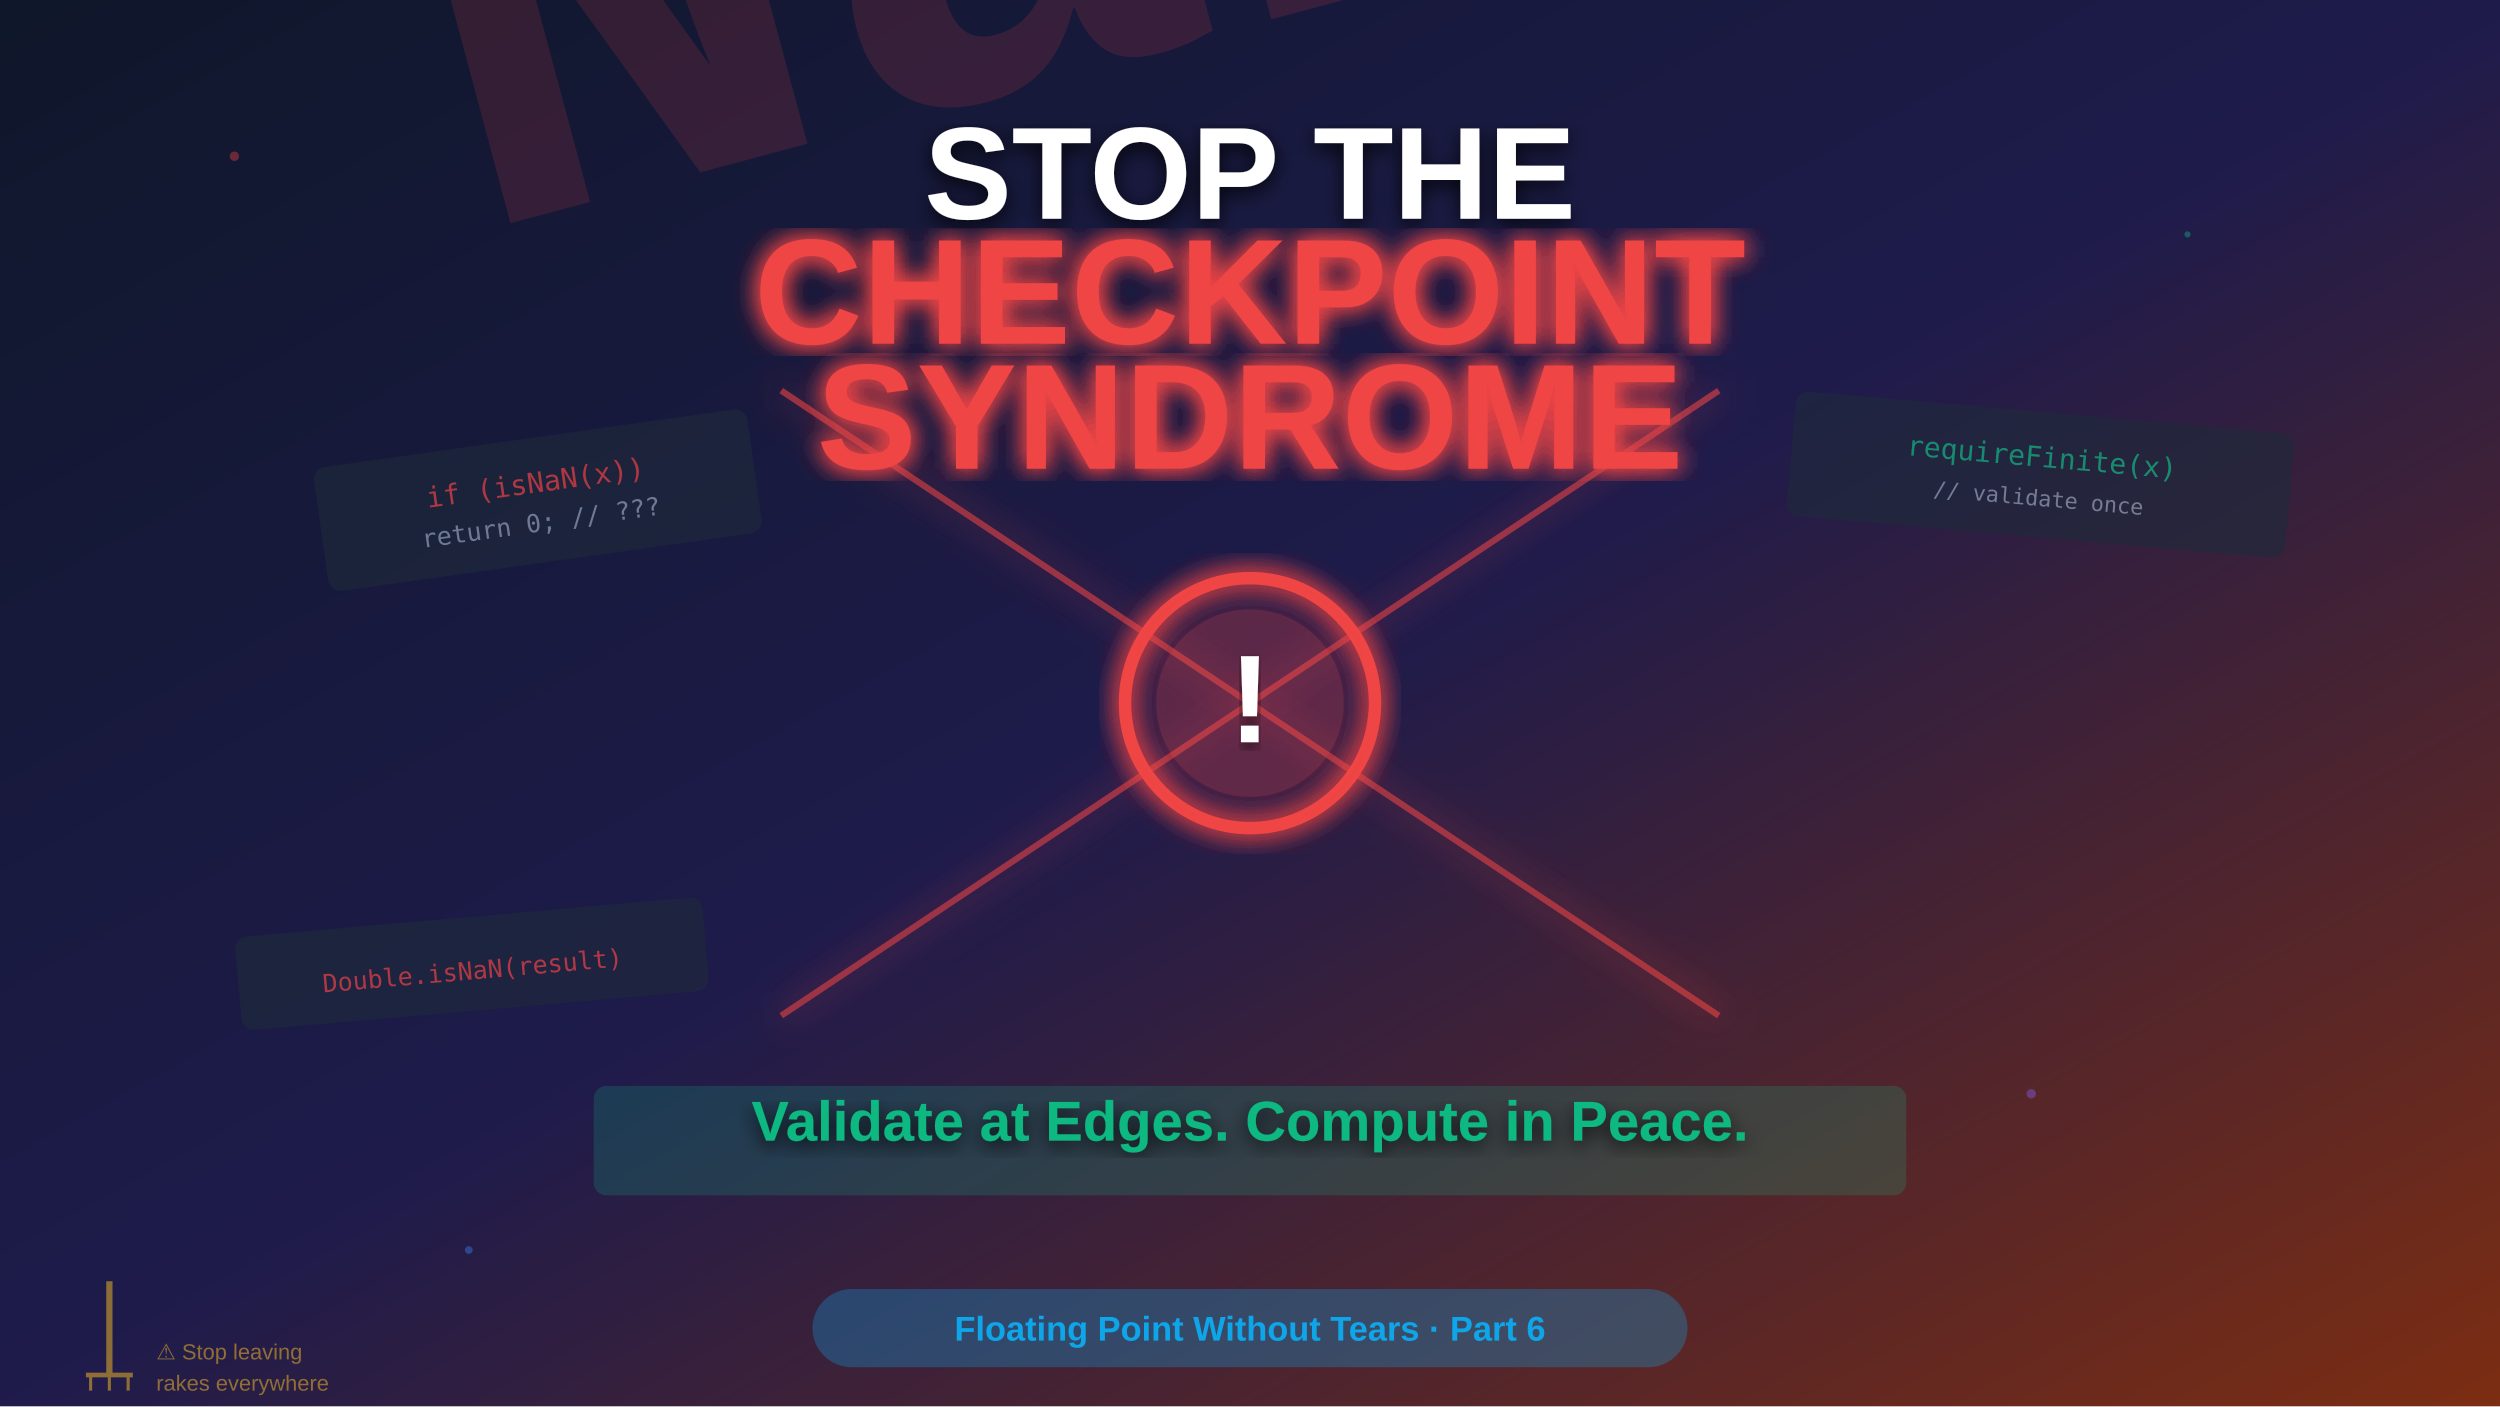
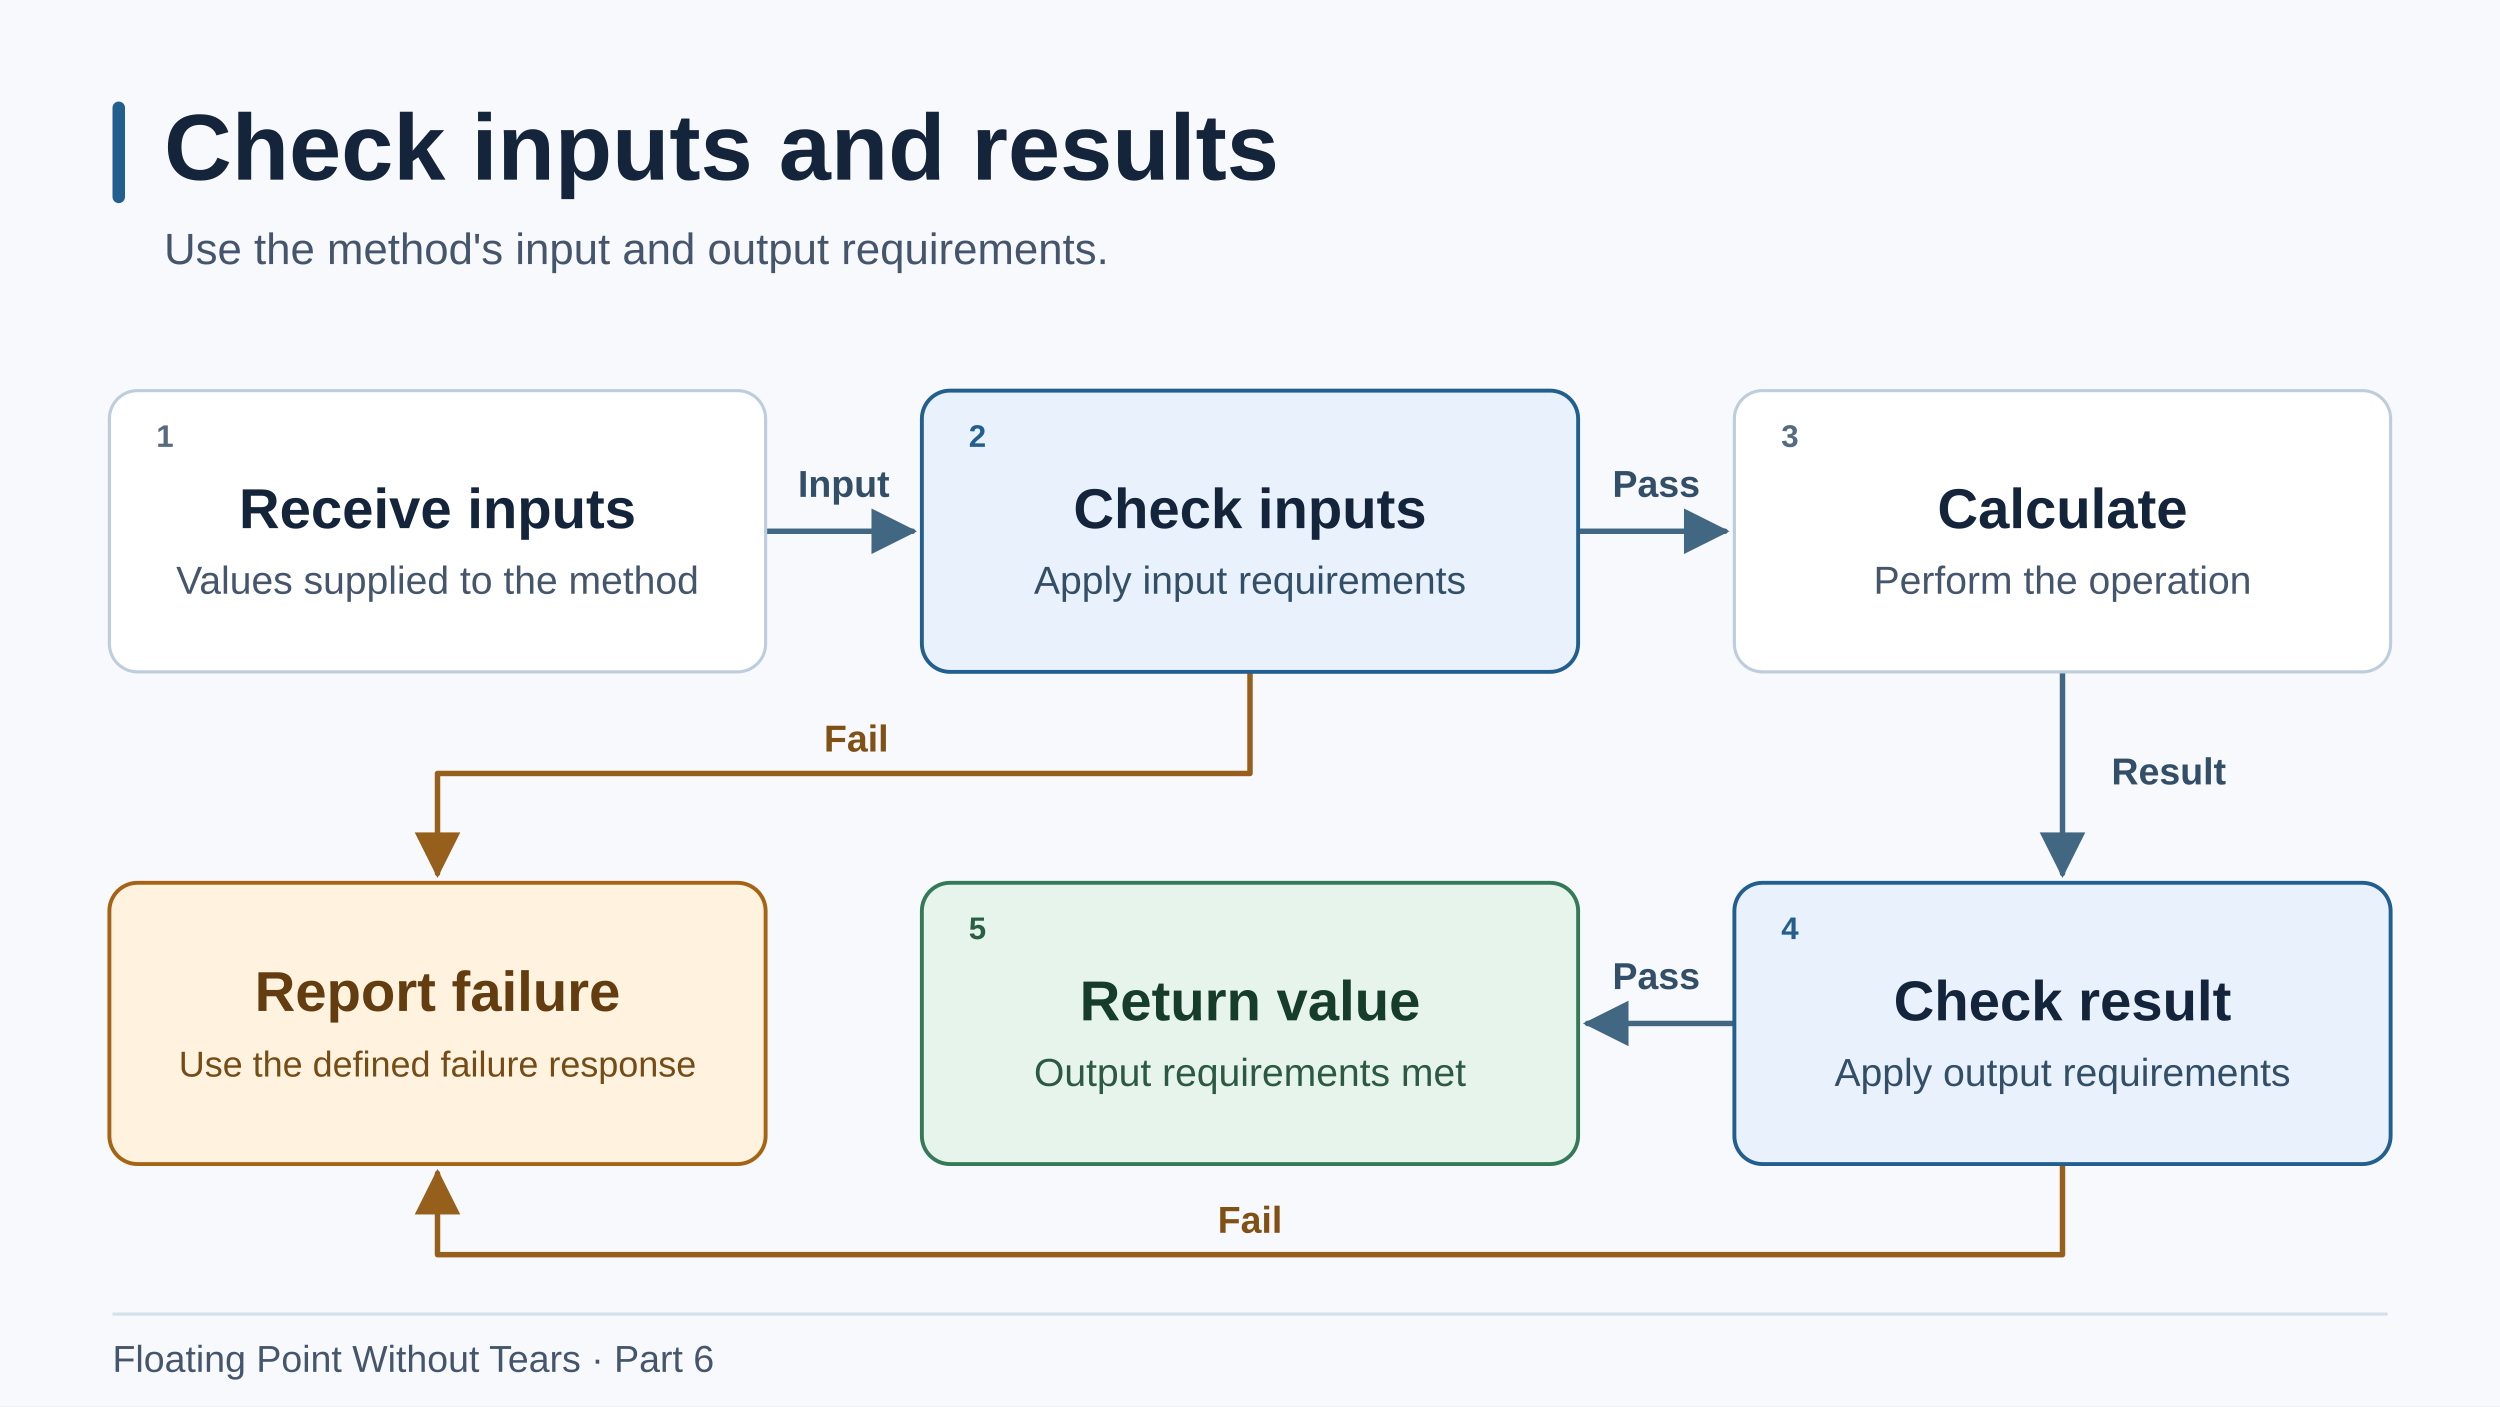
- <svg xmlns="http://www.w3.org/2000/svg" viewBox="0 0 1600 900">
+ <svg xmlns="http://www.w3.org/2000/svg" width="1600" height="900" viewBox="0 0 1600 900" role="img" aria-labelledby="flow-title flow-description">
  <defs>
-     <linearGradient id="bgGrad" x1="0%" y1="0%" x2="100%" y2="100%">
-       <stop offset="0%" style="stop-color:#0f172a;stop-opacity:1" />
-       <stop offset="50%" style="stop-color:#1e1b4b;stop-opacity:1" />
-       <stop offset="100%" style="stop-color:#7c2d12;stop-opacity:1" />
-     </linearGradient>
- 
- ```
- 
- <filter id="intense-glow">
-       <feGaussianBlur stdDeviation="8" result="coloredBlur" />
-       <feMerge>
-         <feMergeNode in="coloredBlur" />
-         <feMergeNode in="coloredBlur" />
-         <feMergeNode in="SourceGraphic" />
-       </feMerge>
-     </filter>
-     <filter id="danger">
-       <feGaussianBlur stdDeviation="12" result="coloredBlur" />
-       <feMerge>
-         <feMergeNode in="coloredBlur" />
-         <feMergeNode in="SourceGraphic" />
-       </feMerge>
-     </filter>
-     <filter id="text-shadow">
-       <feDropShadow dx="0" dy="4" stdDeviation="6" flood-color="#000" flood-opacity="0.8" />
-     </filter>
- ```
- 
+     <marker id="arrow" viewBox="0 0 12 12" refX="10" refY="6" markerWidth="10" markerHeight="10" orient="auto-start-reverse">
+       <path d="M 1 1 L 11 6 L 1 11 Z" fill="#426782" />
+     </marker>
+     <marker id="failure-arrow" viewBox="0 0 12 12" refX="10" refY="6" markerWidth="10" markerHeight="10" orient="auto-start-reverse">
+       <path d="M 1 1 L 11 6 L 1 11 Z" fill="#96601c" />
+     </marker>
  </defs>
-   <rect width="1600" height="900" fill="url(#bgGrad)" />
-   <g opacity="0.4">
-     <circle cx="150" cy="100" r="3" fill="#ef4444">
-       <animate attributeName="opacity" values="0.3;1;0.3" dur="3s" repeatCount="indefinite" />
-     </circle>
-     <circle cx="1400" cy="150" r="2" fill="#10b981">
-       <animate attributeName="opacity" values="0.5;1;0.5" dur="2.5s" repeatCount="indefinite" />
-     </circle>
-     <circle cx="300" cy="800" r="2.5" fill="#3b82f6">
-       <animate attributeName="opacity" values="0.4;1;0.4" dur="3.5s" repeatCount="indefinite" />
-     </circle>
-     <circle cx="1300" cy="700" r="3" fill="#8b5cf6">
-       <animate attributeName="opacity" values="0.3;1;0.3" dur="4s" repeatCount="indefinite" />
-     </circle>
-   </g>
-   <g opacity="0.15" transform="translate(300, 150)">
-     <text x="0" y="0" font-family="'Courier New', monospace" font-size="420" font-weight="bold" fill="#ef4444" transform="rotate(-15)">NaN</text>
-   </g>
-   <g transform="translate(800, 450)">
-     <g opacity="0.6">
-       <line x1="0" y1="0" x2="300" y2="-200" stroke="#ef4444" stroke-width="4" filter="url(#danger)" />
-       <line x1="0" y1="0" x2="350" y2="0" stroke="#ef4444" stroke-width="4" filter="url(#danger)" />
-       <line x1="0" y1="0" x2="300" y2="200" stroke="#ef4444" stroke-width="4" filter="url(#danger)" />
-       <line x1="0" y1="0" x2="-300" y2="200" stroke="#ef4444" stroke-width="4" filter="url(#danger)" />
-       <line x1="0" y1="0" x2="-350" y2="0" stroke="#ef4444" stroke-width="4" filter="url(#danger)" />
-       <line x1="0" y1="0" x2="-300" y2="-200" stroke="#ef4444" stroke-width="4" filter="url(#danger)" />
-       <line x1="0" y1="0" x2="0" y2="-250" stroke="#ef4444" stroke-width="4" filter="url(#danger)" />
-       <line x1="0" y1="0" x2="0" y2="250" stroke="#ef4444" stroke-width="4" filter="url(#danger)" />
+   <rect width="1600" height="900" fill="#f7f9fc" />
+   <rect x="72" y="65" width="8" height="65" rx="4" fill="#225f8f" />
+   <g font-family="Arial, Helvetica, sans-serif">
+     <text x="105" y="115" fill="#14243a" font-size="60" font-weight="700">Check inputs and results</text>
+     <text x="105" y="169" fill="#45566c" font-size="28">Use the method's input and output requirements.</text>
+     <g fill="none" stroke="#426782" stroke-width="3.5" stroke-linecap="round" stroke-linejoin="round" marker-end="url(#arrow)">
+       <path d="M 490 340 H 584" />
+       <path d="M 1010 340 H 1104" />
+       <path d="M 1320 430 V 559" />
+       <path d="M 1110 655 H 1016" />
    </g>
- 
- ```
- 
- <circle cx="0" cy="0" r="80" fill="none" stroke="#ef4444" stroke-width="8" filter="url(#intense-glow)">
-       <animate attributeName="r" values="80;90;80" dur="2s" repeatCount="indefinite" />
-     </circle>
-     <circle cx="0" cy="0" r="60" fill="#ef4444" opacity="0.3" filter="url(#danger)">
-       <animate attributeName="opacity" values="0.3;0.6;0.3" dur="2s" repeatCount="indefinite" />
-     </circle>
-     <text x="0" y="25" font-family="Arial, sans-serif" font-size="80" font-weight="bold" fill="#fff" text-anchor="middle" filter="url(#text-shadow)">!</text>
- ```
- 
-   </g>
-   <g opacity="0.7">
-     <g transform="translate(200, 300) rotate(-8)">
-       <rect x="0" y="0" width="280" height="80" fill="#1e293b" rx="8" opacity="0.9" />
-       <text x="140" y="35" font-family="monospace" font-size="18" fill="#ef4444" text-anchor="middle">if (isNaN(x))</text>
-       <text x="140" y="60" font-family="monospace" font-size="16" fill="#94a3b8" text-anchor="middle">return 0; // ???</text>
+     <g fill="#334f68" font-size="24" font-weight="600" text-anchor="middle">
+       <text x="540" y="318">Input</text>
+       <text x="1060" y="318">Pass</text>
+       <text x="1388" y="502">Result</text>
+       <text x="1060" y="633">Pass</text>
    </g>
- 
- ```
- <g transform="translate(1150, 250) rotate(5)">
-       <rect x="0" y="0" width="320" height="80" fill="#1e293b" rx="8" opacity="0.9" />
-       <text x="160" y="35" font-family="monospace" font-size="18" fill="#10b981" text-anchor="middle">requireFinite(x)</text>
-       <text x="160" y="60" font-family="monospace" font-size="14" fill="#94a3b8" text-anchor="middle">// validate once</text>
+     <g fill="none" stroke="#96601c" stroke-width="3.5" stroke-linecap="round" stroke-linejoin="round" marker-end="url(#failure-arrow)">
+       <path d="M 800 430 V 495 H 280 V 559" />
+       <path d="M 1320 745 V 803 H 280 V 751" />
    </g>
-     <g transform="translate(150, 600) rotate(-5)">
-       <rect x="0" y="0" width="300" height="60" fill="#1e293b" rx="8" opacity="0.9" />
-       <text x="150" y="40" font-family="monospace" font-size="16" fill="#ef4444" text-anchor="middle">Double.isNaN(result)</text>
+     <g fill="#805015" font-size="24" font-weight="600" text-anchor="middle">
+       <text x="548" y="481">Fail</text>
+       <text x="800" y="789">Fail</text>
    </g>
- ```
- 
-   </g>
-   <text x="800" y="140" font-family="Arial, sans-serif" font-size="84" font-weight="900" fill="#fff" text-anchor="middle" filter="url(#text-shadow)">STOP THE</text>
-   <text x="800" y="220" font-family="Arial, sans-serif" font-size="96" font-weight="900" fill="#ef4444" text-anchor="middle" filter="url(#intense-glow)">CHECKPOINT</text>
-   <text x="800" y="300" font-family="Arial, sans-serif" font-size="96" font-weight="900" fill="#ef4444" text-anchor="middle" filter="url(#intense-glow)">SYNDROME</text>
-   <g transform="translate(800, 730)">
-     <rect x="-420" y="-35" width="840" height="70" fill="#10b981" opacity="0.2" rx="8" />
-     <text x="0" y="0" font-family="Arial, sans-serif" font-size="36" font-weight="bold" fill="#10b981" text-anchor="middle" filter="url(#text-shadow)">Validate at Edges. Compute in Peace.</text>
-   </g>
-   <g transform="translate(800, 850)">
-     <rect x="-280" y="-25" width="560" height="50" fill="#0ea5e9" opacity="0.3" rx="25" />
-     <text x="0" y="8" font-family="Arial, sans-serif" font-size="22" font-weight="600" fill="#0ea5e9" text-anchor="middle">Floating Point Without Tears · Part 6</text>
-   </g>
-   <g transform="translate(50, 820)" opacity="0.5">
-     <line x1="20" y1="0" x2="20" y2="60" stroke="#fbbf24" stroke-width="4" />
-     <line x1="5" y1="60" x2="35" y2="60" stroke="#fbbf24" stroke-width="3" />
-     <line x1="8" y1="60" x2="8" y2="70" stroke="#fbbf24" stroke-width="2" />
-     <line x1="20" y1="60" x2="20" y2="70" stroke="#fbbf24" stroke-width="2" />
-     <line x1="32" y1="60" x2="32" y2="70" stroke="#fbbf24" stroke-width="2" />
-     <text x="50" y="50" font-family="Arial, sans-serif" font-size="14" fill="#fbbf24">⚠️ Stop leaving</text>
-     <text x="50" y="70" font-family="Arial, sans-serif" font-size="14" fill="#fbbf24">rakes everywhere</text>
+     <g>
+       <rect x="70" y="250" width="420" height="180" rx="18" fill="#ffffff" stroke="#bdcddd" stroke-width="2" />
+       <text x="100" y="286" fill="#566a80" font-size="20" font-weight="700">1</text>
+       <text x="280" y="338" fill="#14243a" font-size="36" font-weight="700" text-anchor="middle">Receive inputs</text>
+       <text x="280" y="380" fill="#45566c" font-size="25" text-anchor="middle">Values supplied to the method</text>
+     </g>
+     <g>
+       <rect x="590" y="250" width="420" height="180" rx="18" fill="#e9f2fc" stroke="#225f8f" stroke-width="2.5" />
+       <text x="620" y="286" fill="#225f8f" font-size="20" font-weight="700">2</text>
+       <text x="800" y="338" fill="#14243a" font-size="36" font-weight="700" text-anchor="middle">Check inputs</text>
+       <text x="800" y="380" fill="#334f68" font-size="25" text-anchor="middle">Apply input requirements</text>
+     </g>
+     <g>
+       <rect x="1110" y="250" width="420" height="180" rx="18" fill="#ffffff" stroke="#bdcddd" stroke-width="2" />
+       <text x="1140" y="286" fill="#566a80" font-size="20" font-weight="700">3</text>
+       <text x="1320" y="338" fill="#14243a" font-size="36" font-weight="700" text-anchor="middle">Calculate</text>
+       <text x="1320" y="380" fill="#45566c" font-size="25" text-anchor="middle">Perform the operation</text>
+     </g>
+     <g>
+       <rect x="1110" y="565" width="420" height="180" rx="18" fill="#e9f2fc" stroke="#225f8f" stroke-width="2.5" />
+       <text x="1140" y="601" fill="#225f8f" font-size="20" font-weight="700">4</text>
+       <text x="1320" y="653" fill="#14243a" font-size="36" font-weight="700" text-anchor="middle">Check result</text>
+       <text x="1320" y="695" fill="#334f68" font-size="25" text-anchor="middle">Apply output requirements</text>
+     </g>
+     <g>
+       <rect x="590" y="565" width="420" height="180" rx="18" fill="#e7f4ec" stroke="#357a58" stroke-width="2.5" />
+       <text x="620" y="601" fill="#296044" font-size="20" font-weight="700">5</text>
+       <text x="800" y="653" fill="#163c2a" font-size="36" font-weight="700" text-anchor="middle">Return value</text>
+       <text x="800" y="695" fill="#2c5941" font-size="25" text-anchor="middle">Output requirements met</text>
+     </g>
+     <g>
+       <rect x="70" y="565" width="420" height="180" rx="18" fill="#fff2df" stroke="#a46414" stroke-width="2.5" />
+       <text x="280" y="647" fill="#633d0f" font-size="36" font-weight="700" text-anchor="middle">Report failure</text>
+       <text x="280" y="689" fill="#754b16" font-size="23" text-anchor="middle">Use the defined failure response</text>
+     </g>
+     <line x1="72" y1="841" x2="1528" y2="841" stroke="#d4dfe9" stroke-width="2" />
+     <text x="72" y="878" fill="#45566c" font-size="24">Floating Point Without Tears · Part 6</text>
  </g>
</svg>
